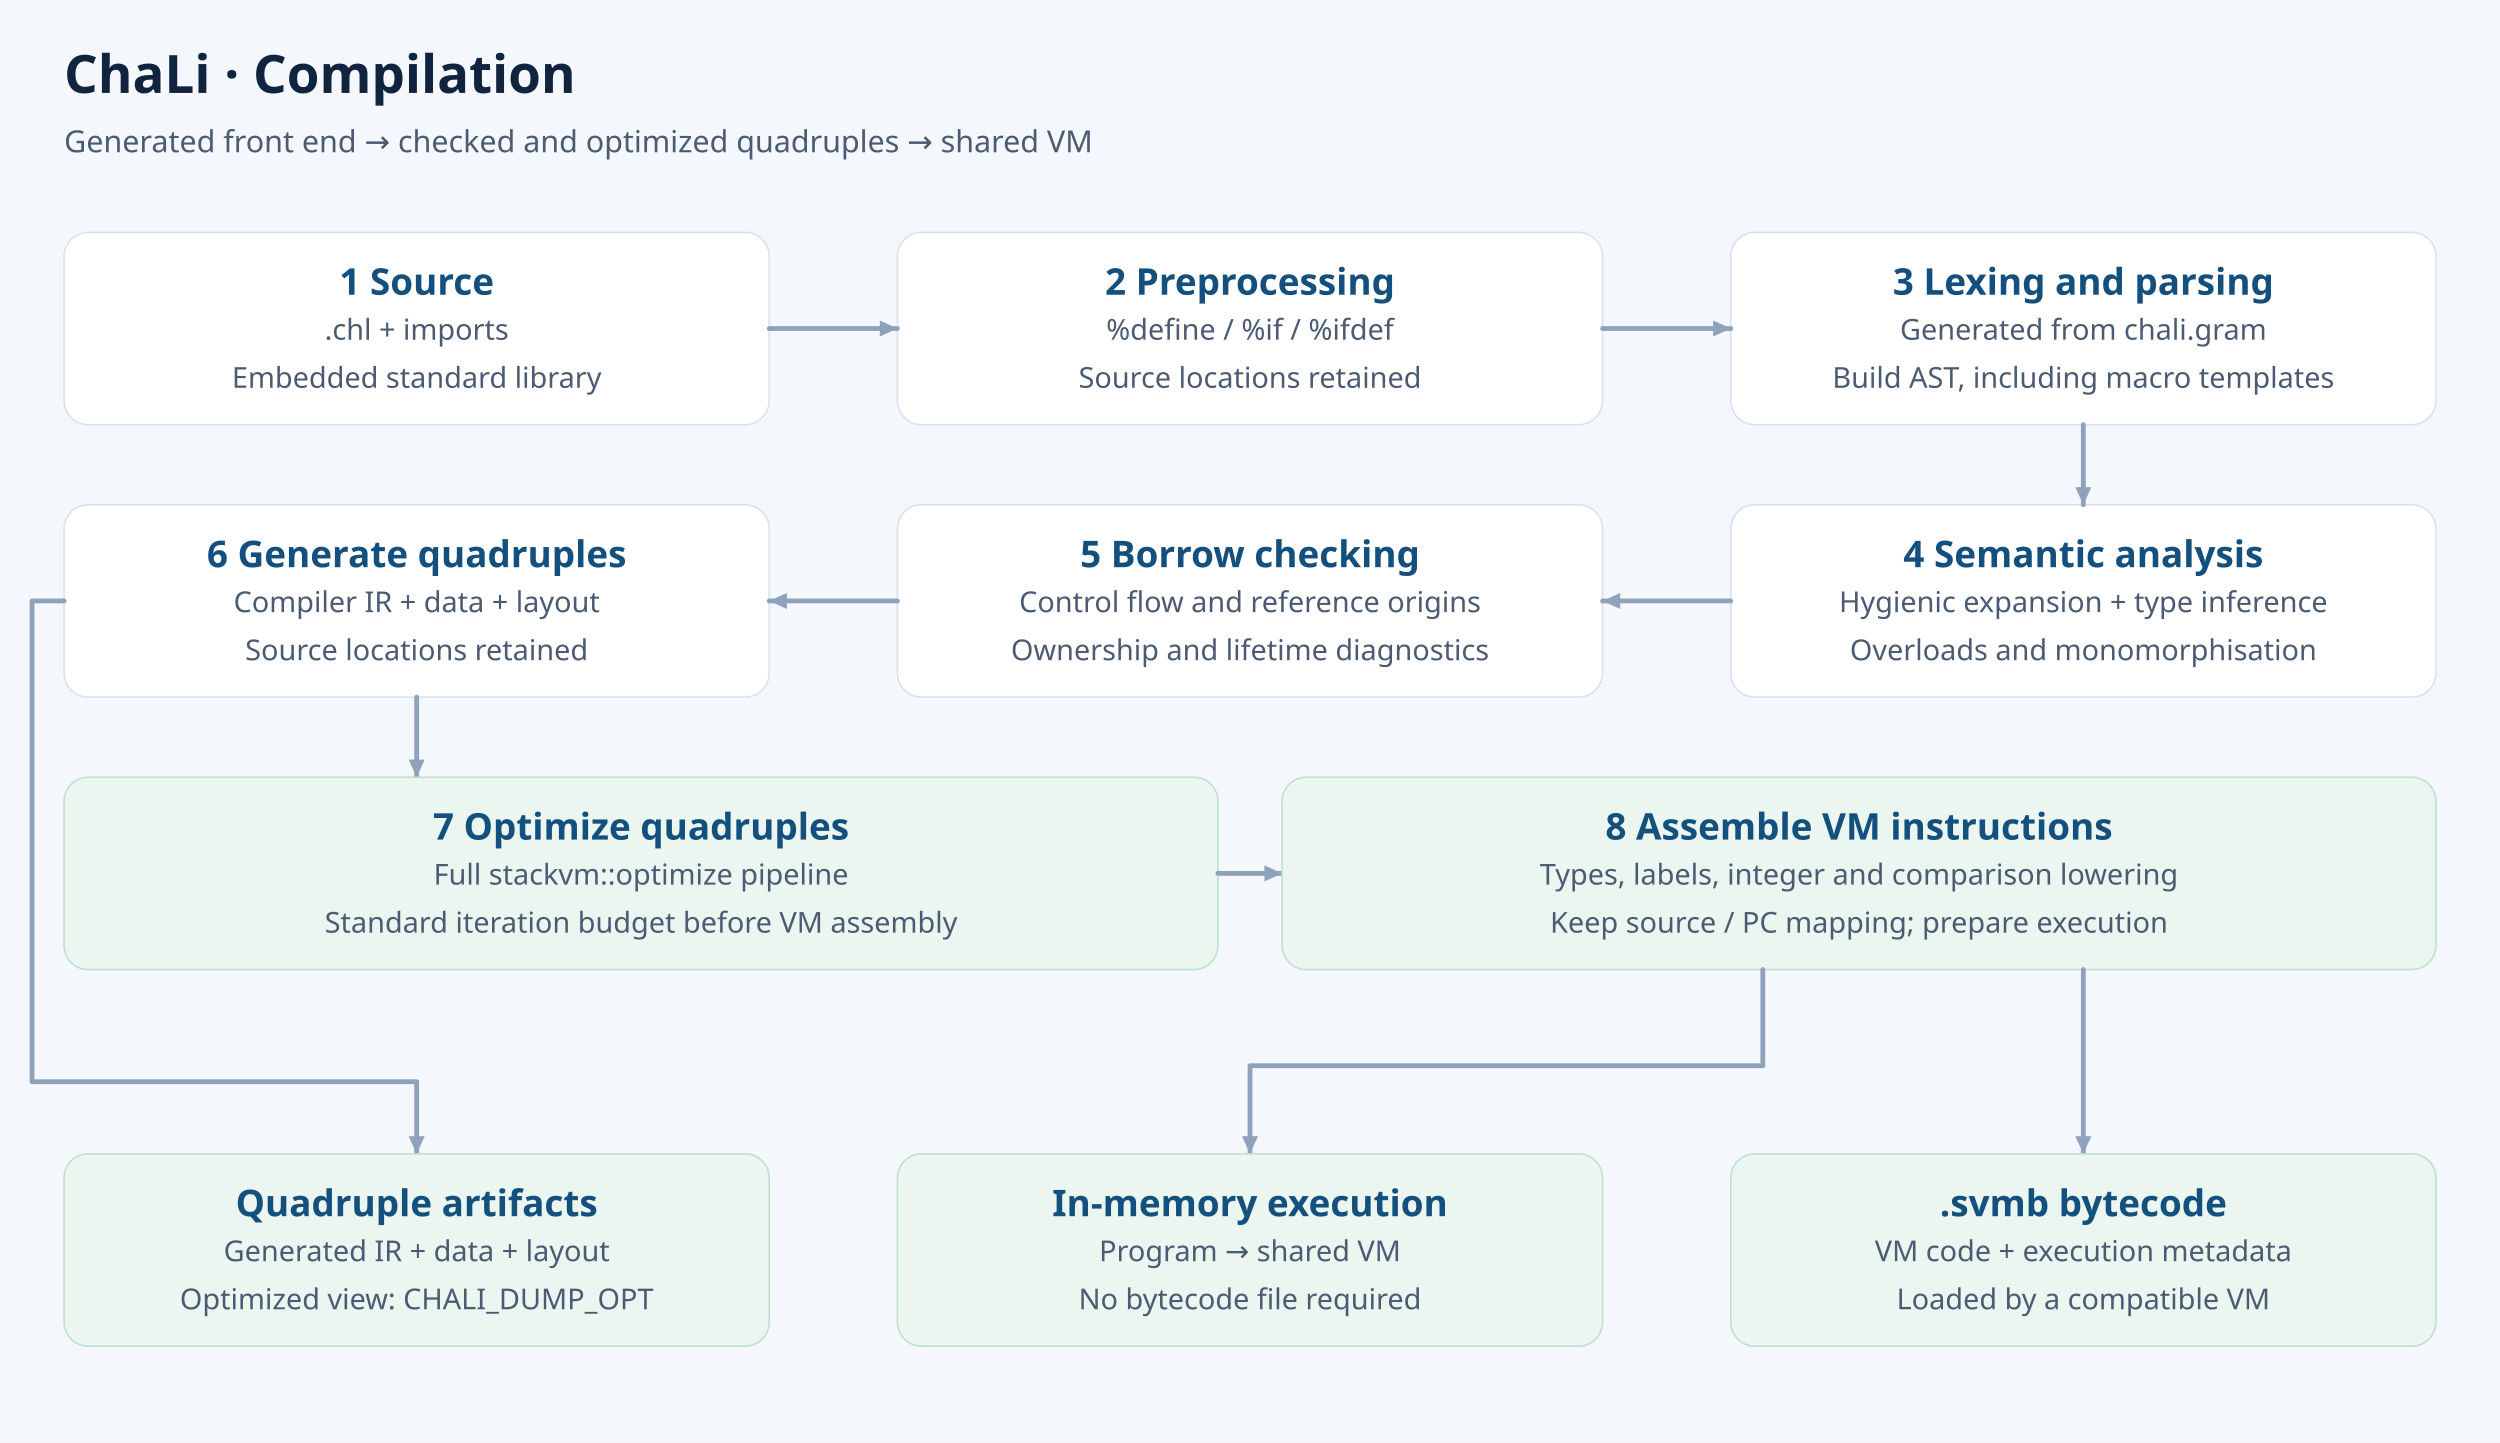
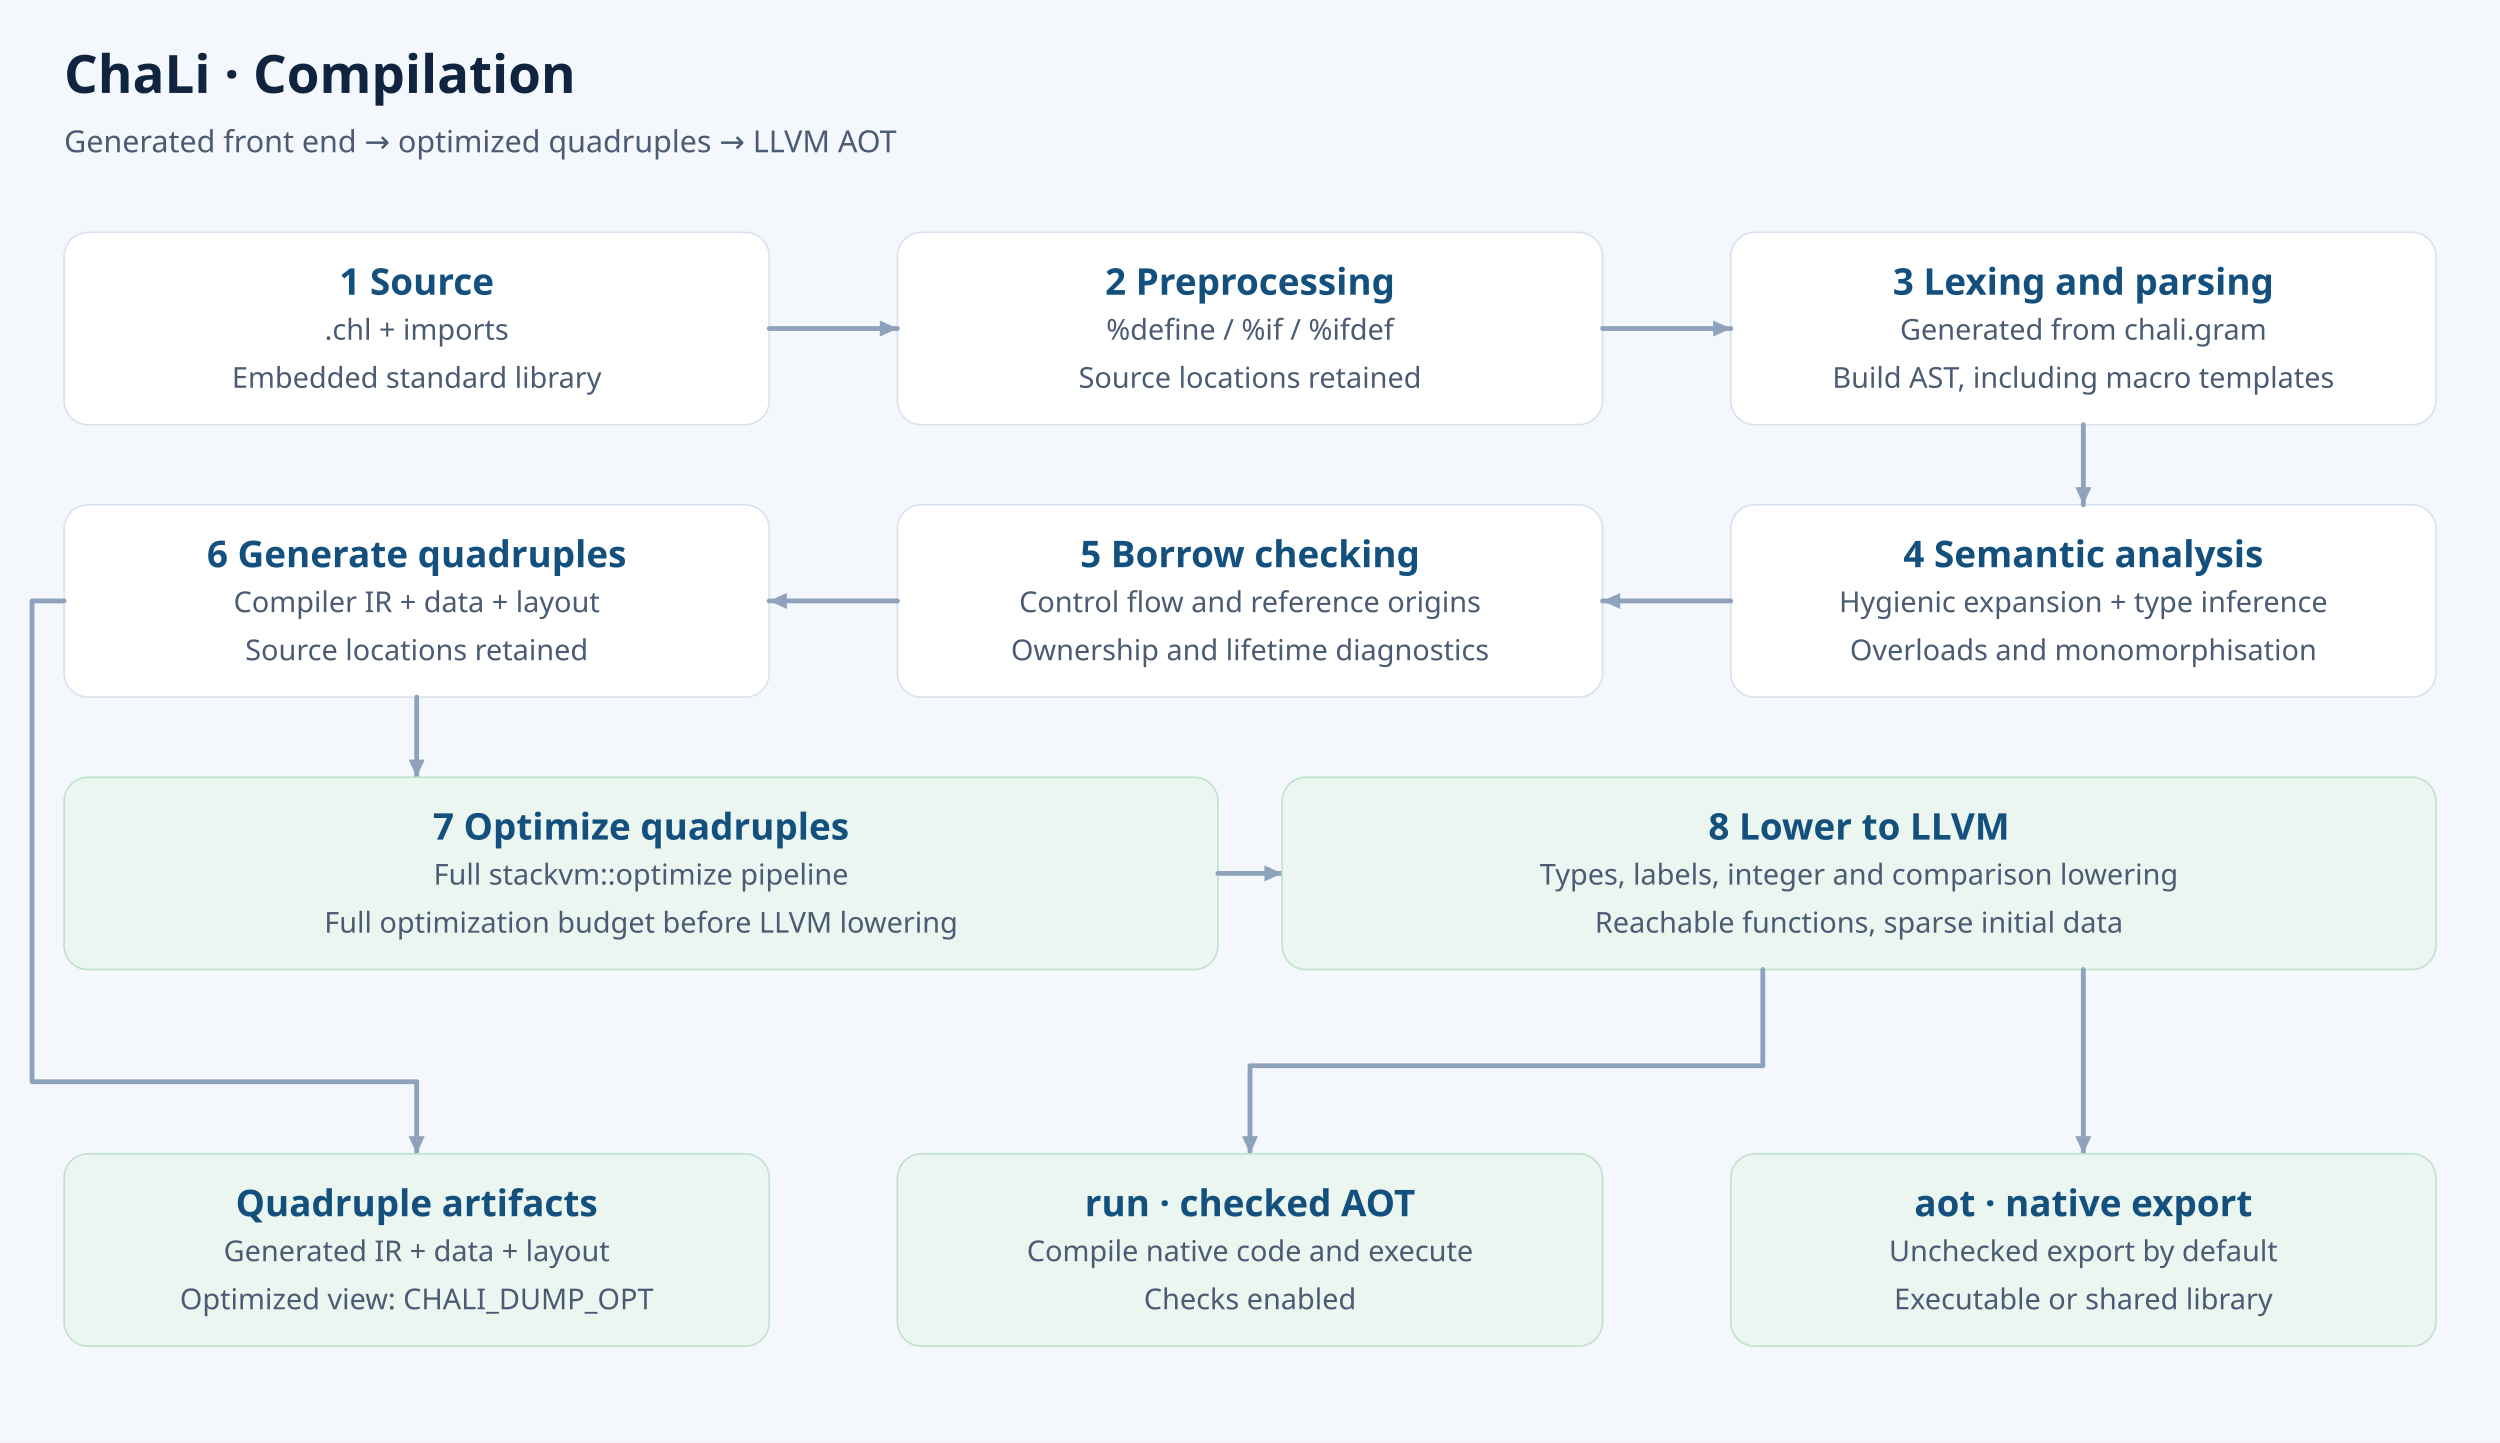
<svg xmlns="http://www.w3.org/2000/svg" width="1560" height="900" viewBox="0 0 1560 900">
  <rect width="1560" height="900" fill="#f4f7fb" />
  <text x="40" y="58" font-family="Microsoft YaHei, Segoe UI, Noto Sans SC, sans-serif" font-size="33" font-weight="700" fill="#10233f">ChaLi · Compilation</text>
-   <text x="40" y="95" font-family="Microsoft YaHei, Segoe UI, Noto Sans SC, sans-serif" font-size="19" fill="#4a5b73">Generated front end → checked and optimized quadruples → shared VM</text>
+   <text x="40" y="95" font-family="Microsoft YaHei, Segoe UI, Noto Sans SC, sans-serif" font-size="19" fill="#4a5b73">Generated front end → optimized quadruples → LLVM AOT</text>
  <rect x="40" y="145" width="440" height="120" rx="15" fill="#ffffff" stroke="#d8e1ee" stroke-width="1" />
  <text x="260" y="175" font-family="Microsoft YaHei, Segoe UI, Noto Sans SC, sans-serif" font-size="23" font-weight="700" fill="#14507e" text-anchor="middle" dominant-baseline="central">1  Source</text>
  <text x="260" y="205" font-family="Microsoft YaHei, Segoe UI, Noto Sans SC, sans-serif" font-size="18" fill="#4a5b73" text-anchor="middle" dominant-baseline="central">.chl + imports</text>
  <text x="260" y="235" font-family="Microsoft YaHei, Segoe UI, Noto Sans SC, sans-serif" font-size="18" fill="#4a5b73" text-anchor="middle" dominant-baseline="central">Embedded standard library</text>
  <rect x="560" y="145" width="440" height="120" rx="15" fill="#ffffff" stroke="#d8e1ee" stroke-width="1" />
  <text x="780" y="175" font-family="Microsoft YaHei, Segoe UI, Noto Sans SC, sans-serif" font-size="23" font-weight="700" fill="#14507e" text-anchor="middle" dominant-baseline="central">2  Preprocessing</text>
  <text x="780" y="205" font-family="Microsoft YaHei, Segoe UI, Noto Sans SC, sans-serif" font-size="18" fill="#4a5b73" text-anchor="middle" dominant-baseline="central">%define / %if / %ifdef</text>
  <text x="780" y="235" font-family="Microsoft YaHei, Segoe UI, Noto Sans SC, sans-serif" font-size="18" fill="#4a5b73" text-anchor="middle" dominant-baseline="central">Source locations retained</text>
  <rect x="1080" y="145" width="440" height="120" rx="15" fill="#ffffff" stroke="#d8e1ee" stroke-width="1" />
  <text x="1300" y="175" font-family="Microsoft YaHei, Segoe UI, Noto Sans SC, sans-serif" font-size="23" font-weight="700" fill="#14507e" text-anchor="middle" dominant-baseline="central">3  Lexing and parsing</text>
  <text x="1300" y="205" font-family="Microsoft YaHei, Segoe UI, Noto Sans SC, sans-serif" font-size="18" fill="#4a5b73" text-anchor="middle" dominant-baseline="central">Generated from chali.gram</text>
  <text x="1300" y="235" font-family="Microsoft YaHei, Segoe UI, Noto Sans SC, sans-serif" font-size="18" fill="#4a5b73" text-anchor="middle" dominant-baseline="central">Build AST, including macro templates</text>
  <rect x="1080" y="315" width="440" height="120" rx="15" fill="#ffffff" stroke="#d8e1ee" stroke-width="1" />
  <text x="1300" y="345" font-family="Microsoft YaHei, Segoe UI, Noto Sans SC, sans-serif" font-size="23" font-weight="700" fill="#14507e" text-anchor="middle" dominant-baseline="central">4  Semantic analysis</text>
  <text x="1300" y="375" font-family="Microsoft YaHei, Segoe UI, Noto Sans SC, sans-serif" font-size="18" fill="#4a5b73" text-anchor="middle" dominant-baseline="central">Hygienic expansion + type inference</text>
  <text x="1300" y="405" font-family="Microsoft YaHei, Segoe UI, Noto Sans SC, sans-serif" font-size="18" fill="#4a5b73" text-anchor="middle" dominant-baseline="central">Overloads and monomorphisation</text>
  <rect x="560" y="315" width="440" height="120" rx="15" fill="#ffffff" stroke="#d8e1ee" stroke-width="1" />
  <text x="780" y="345" font-family="Microsoft YaHei, Segoe UI, Noto Sans SC, sans-serif" font-size="23" font-weight="700" fill="#14507e" text-anchor="middle" dominant-baseline="central">5  Borrow checking</text>
  <text x="780" y="375" font-family="Microsoft YaHei, Segoe UI, Noto Sans SC, sans-serif" font-size="18" fill="#4a5b73" text-anchor="middle" dominant-baseline="central">Control flow and reference origins</text>
  <text x="780" y="405" font-family="Microsoft YaHei, Segoe UI, Noto Sans SC, sans-serif" font-size="18" fill="#4a5b73" text-anchor="middle" dominant-baseline="central">Ownership and lifetime diagnostics</text>
  <rect x="40" y="315" width="440" height="120" rx="15" fill="#ffffff" stroke="#d8e1ee" stroke-width="1" />
  <text x="260" y="345" font-family="Microsoft YaHei, Segoe UI, Noto Sans SC, sans-serif" font-size="23" font-weight="700" fill="#14507e" text-anchor="middle" dominant-baseline="central">6  Generate quadruples</text>
  <text x="260" y="375" font-family="Microsoft YaHei, Segoe UI, Noto Sans SC, sans-serif" font-size="18" fill="#4a5b73" text-anchor="middle" dominant-baseline="central">Compiler IR + data + layout</text>
  <text x="260" y="405" font-family="Microsoft YaHei, Segoe UI, Noto Sans SC, sans-serif" font-size="18" fill="#4a5b73" text-anchor="middle" dominant-baseline="central">Source locations retained</text>
  <polyline points="480,205 560,205" fill="none" stroke="#8ea2bb" stroke-width="3" stroke-linecap="round" stroke-linejoin="round" />
  <polygon points="560,205 549,210 549,200" fill="#8ea2bb" />
  <polyline points="1000,205 1080,205" fill="none" stroke="#8ea2bb" stroke-width="3" stroke-linecap="round" stroke-linejoin="round" />
  <polygon points="1080,205 1069,210 1069,200" fill="#8ea2bb" />
  <polyline points="1300,265 1300,315" fill="none" stroke="#8ea2bb" stroke-width="3" stroke-linecap="round" stroke-linejoin="round" />
  <polygon points="1300,315 1295,304 1305,304" fill="#8ea2bb" />
  <polyline points="1080,375 1000,375" fill="none" stroke="#8ea2bb" stroke-width="3" stroke-linecap="round" stroke-linejoin="round" />
  <polygon points="1000,375 1011,370 1011,380" fill="#8ea2bb" />
  <polyline points="560,375 480,375" fill="none" stroke="#8ea2bb" stroke-width="3" stroke-linecap="round" stroke-linejoin="round" />
  <polygon points="480,375 491,370 491,380" fill="#8ea2bb" />
  <polyline points="260,435 260,485" fill="none" stroke="#8ea2bb" stroke-width="3" stroke-linecap="round" stroke-linejoin="round" />
  <polygon points="260,485 255,474 265,474" fill="#8ea2bb" />
  <rect x="40" y="485" width="720" height="120" rx="15" fill="#eaf6ef" stroke="#bfe0cc" stroke-width="1" />
  <text x="400" y="515" font-family="Microsoft YaHei, Segoe UI, Noto Sans SC, sans-serif" font-size="23" font-weight="700" fill="#14507e" text-anchor="middle" dominant-baseline="central">7  Optimize quadruples</text>
  <text x="400" y="545" font-family="Microsoft YaHei, Segoe UI, Noto Sans SC, sans-serif" font-size="18" fill="#4a5b73" text-anchor="middle" dominant-baseline="central">Full stackvm::optimize pipeline</text>
-   <text x="400" y="575" font-family="Microsoft YaHei, Segoe UI, Noto Sans SC, sans-serif" font-size="18" fill="#4a5b73" text-anchor="middle" dominant-baseline="central">Standard iteration budget before VM assembly</text>
+   <text x="400" y="575" font-family="Microsoft YaHei, Segoe UI, Noto Sans SC, sans-serif" font-size="18" fill="#4a5b73" text-anchor="middle" dominant-baseline="central">Full optimization budget before LLVM lowering</text>
  <polyline points="760,545 800,545" fill="none" stroke="#8ea2bb" stroke-width="3" stroke-linecap="round" stroke-linejoin="round" />
  <polygon points="800,545 789,550 789,540" fill="#8ea2bb" />
  <rect x="800" y="485" width="720" height="120" rx="15" fill="#eaf6ef" stroke="#bfe0cc" stroke-width="1" />
-   <text x="1160" y="515" font-family="Microsoft YaHei, Segoe UI, Noto Sans SC, sans-serif" font-size="23" font-weight="700" fill="#14507e" text-anchor="middle" dominant-baseline="central">8  Assemble VM instructions</text>
+   <text x="1160" y="515" font-family="Microsoft YaHei, Segoe UI, Noto Sans SC, sans-serif" font-size="23" font-weight="700" fill="#14507e" text-anchor="middle" dominant-baseline="central">8  Lower to LLVM</text>
  <text x="1160" y="545" font-family="Microsoft YaHei, Segoe UI, Noto Sans SC, sans-serif" font-size="18" fill="#4a5b73" text-anchor="middle" dominant-baseline="central">Types, labels, integer and comparison lowering</text>
-   <text x="1160" y="575" font-family="Microsoft YaHei, Segoe UI, Noto Sans SC, sans-serif" font-size="18" fill="#4a5b73" text-anchor="middle" dominant-baseline="central">Keep source / PC mapping; prepare execution</text>
+   <text x="1160" y="575" font-family="Microsoft YaHei, Segoe UI, Noto Sans SC, sans-serif" font-size="18" fill="#4a5b73" text-anchor="middle" dominant-baseline="central">Reachable functions, sparse initial data</text>
  <polyline points="40,375 20,375 20,675 260,675 260,720" fill="none" stroke="#8ea2bb" stroke-width="3" stroke-linecap="round" stroke-linejoin="round" />
  <polygon points="260,720 255,709 265,709" fill="#8ea2bb" />
  <polyline points="1100,605 1100,665 780,665 780,720" fill="none" stroke="#8ea2bb" stroke-width="3" stroke-linecap="round" stroke-linejoin="round" />
  <polygon points="780,720 775,709 785,709" fill="#8ea2bb" />
  <polyline points="1300,605 1300,720" fill="none" stroke="#8ea2bb" stroke-width="3" stroke-linecap="round" stroke-linejoin="round" />
  <polygon points="1300,720 1295,709 1305,709" fill="#8ea2bb" />
  <rect x="40" y="720" width="440" height="120" rx="15" fill="#eaf6ef" stroke="#bfe0cc" stroke-width="1" />
  <text x="260" y="750" font-family="Microsoft YaHei, Segoe UI, Noto Sans SC, sans-serif" font-size="23" font-weight="700" fill="#14507e" text-anchor="middle" dominant-baseline="central">Quadruple artifacts</text>
  <text x="260" y="780" font-family="Microsoft YaHei, Segoe UI, Noto Sans SC, sans-serif" font-size="18" fill="#4a5b73" text-anchor="middle" dominant-baseline="central">Generated IR + data + layout</text>
  <text x="260" y="810" font-family="Microsoft YaHei, Segoe UI, Noto Sans SC, sans-serif" font-size="18" fill="#4a5b73" text-anchor="middle" dominant-baseline="central">Optimized view: CHALI_DUMP_OPT</text>
  <rect x="560" y="720" width="440" height="120" rx="15" fill="#eaf6ef" stroke="#bfe0cc" stroke-width="1" />
-   <text x="780" y="750" font-family="Microsoft YaHei, Segoe UI, Noto Sans SC, sans-serif" font-size="23" font-weight="700" fill="#14507e" text-anchor="middle" dominant-baseline="central">In-memory execution</text>
-   <text x="780" y="780" font-family="Microsoft YaHei, Segoe UI, Noto Sans SC, sans-serif" font-size="18" fill="#4a5b73" text-anchor="middle" dominant-baseline="central">Program → shared VM</text>
-   <text x="780" y="810" font-family="Microsoft YaHei, Segoe UI, Noto Sans SC, sans-serif" font-size="18" fill="#4a5b73" text-anchor="middle" dominant-baseline="central">No bytecode file required</text>
+   <text x="780" y="750" font-family="Microsoft YaHei, Segoe UI, Noto Sans SC, sans-serif" font-size="23" font-weight="700" fill="#14507e" text-anchor="middle" dominant-baseline="central">run · checked AOT</text>
+   <text x="780" y="780" font-family="Microsoft YaHei, Segoe UI, Noto Sans SC, sans-serif" font-size="18" fill="#4a5b73" text-anchor="middle" dominant-baseline="central">Compile native code and execute</text>
+   <text x="780" y="810" font-family="Microsoft YaHei, Segoe UI, Noto Sans SC, sans-serif" font-size="18" fill="#4a5b73" text-anchor="middle" dominant-baseline="central">Checks enabled</text>
  <rect x="1080" y="720" width="440" height="120" rx="15" fill="#eaf6ef" stroke="#bfe0cc" stroke-width="1" />
-   <text x="1300" y="750" font-family="Microsoft YaHei, Segoe UI, Noto Sans SC, sans-serif" font-size="23" font-weight="700" fill="#14507e" text-anchor="middle" dominant-baseline="central">.svmb bytecode</text>
-   <text x="1300" y="780" font-family="Microsoft YaHei, Segoe UI, Noto Sans SC, sans-serif" font-size="18" fill="#4a5b73" text-anchor="middle" dominant-baseline="central">VM code + execution metadata</text>
-   <text x="1300" y="810" font-family="Microsoft YaHei, Segoe UI, Noto Sans SC, sans-serif" font-size="18" fill="#4a5b73" text-anchor="middle" dominant-baseline="central">Loaded by a compatible VM</text>
+   <text x="1300" y="750" font-family="Microsoft YaHei, Segoe UI, Noto Sans SC, sans-serif" font-size="23" font-weight="700" fill="#14507e" text-anchor="middle" dominant-baseline="central">aot · native export</text>
+   <text x="1300" y="780" font-family="Microsoft YaHei, Segoe UI, Noto Sans SC, sans-serif" font-size="18" fill="#4a5b73" text-anchor="middle" dominant-baseline="central">Unchecked export by default</text>
+   <text x="1300" y="810" font-family="Microsoft YaHei, Segoe UI, Noto Sans SC, sans-serif" font-size="18" fill="#4a5b73" text-anchor="middle" dominant-baseline="central">Executable or shared library</text>
</svg>
